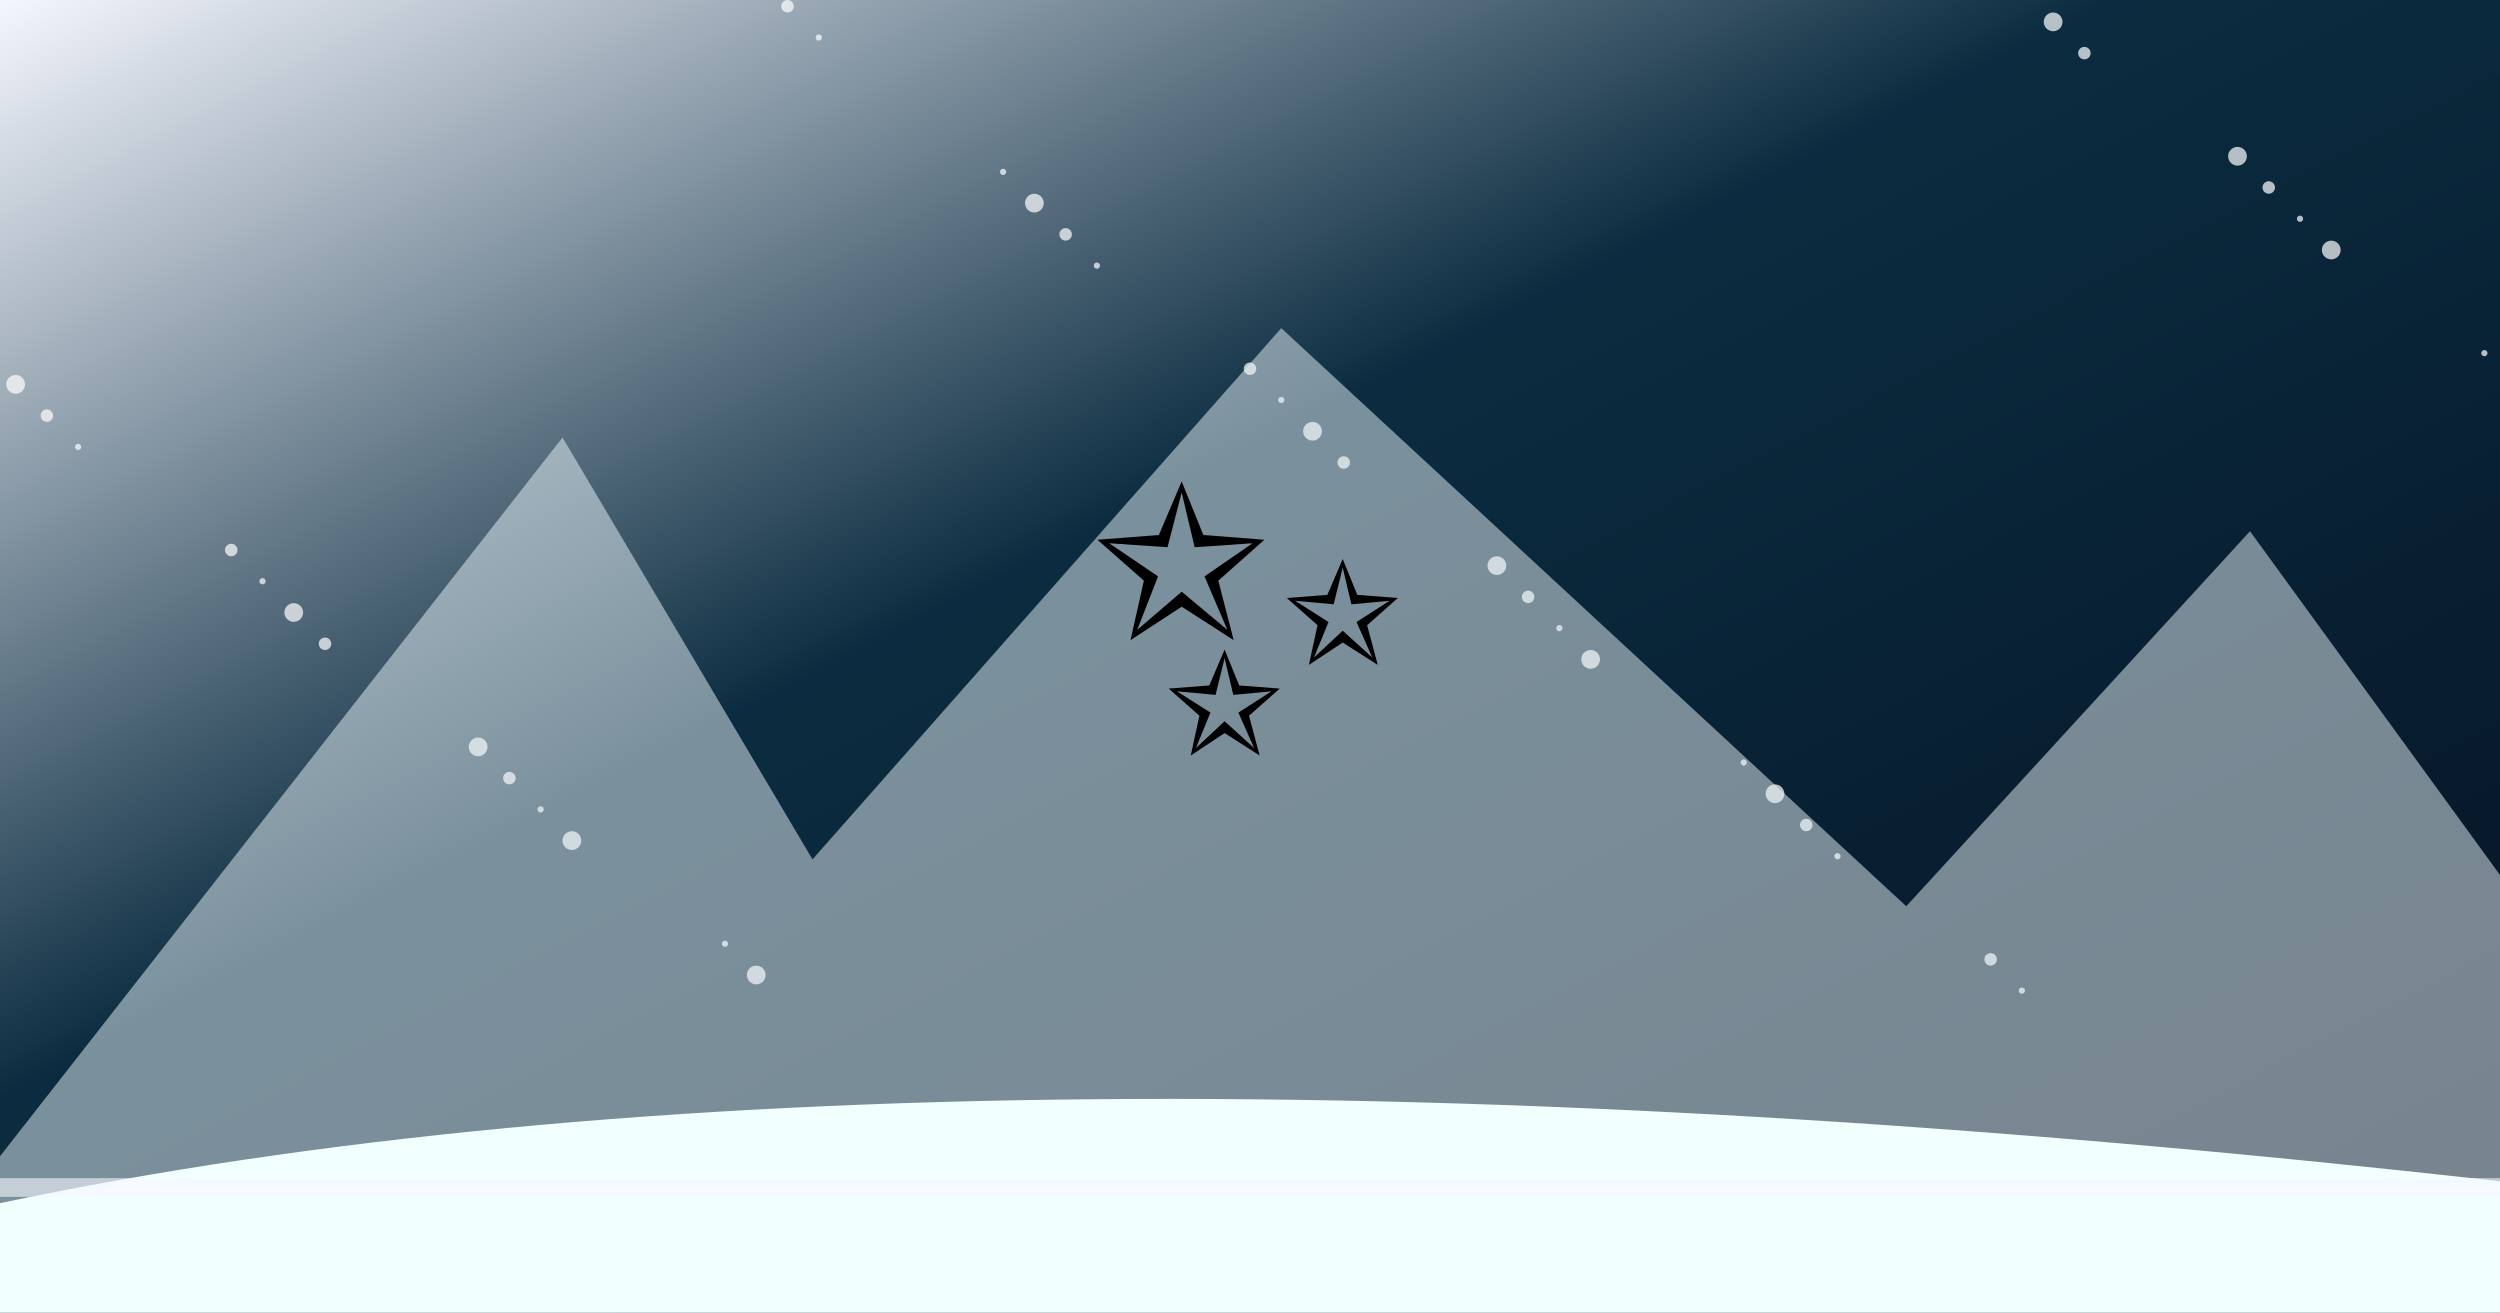
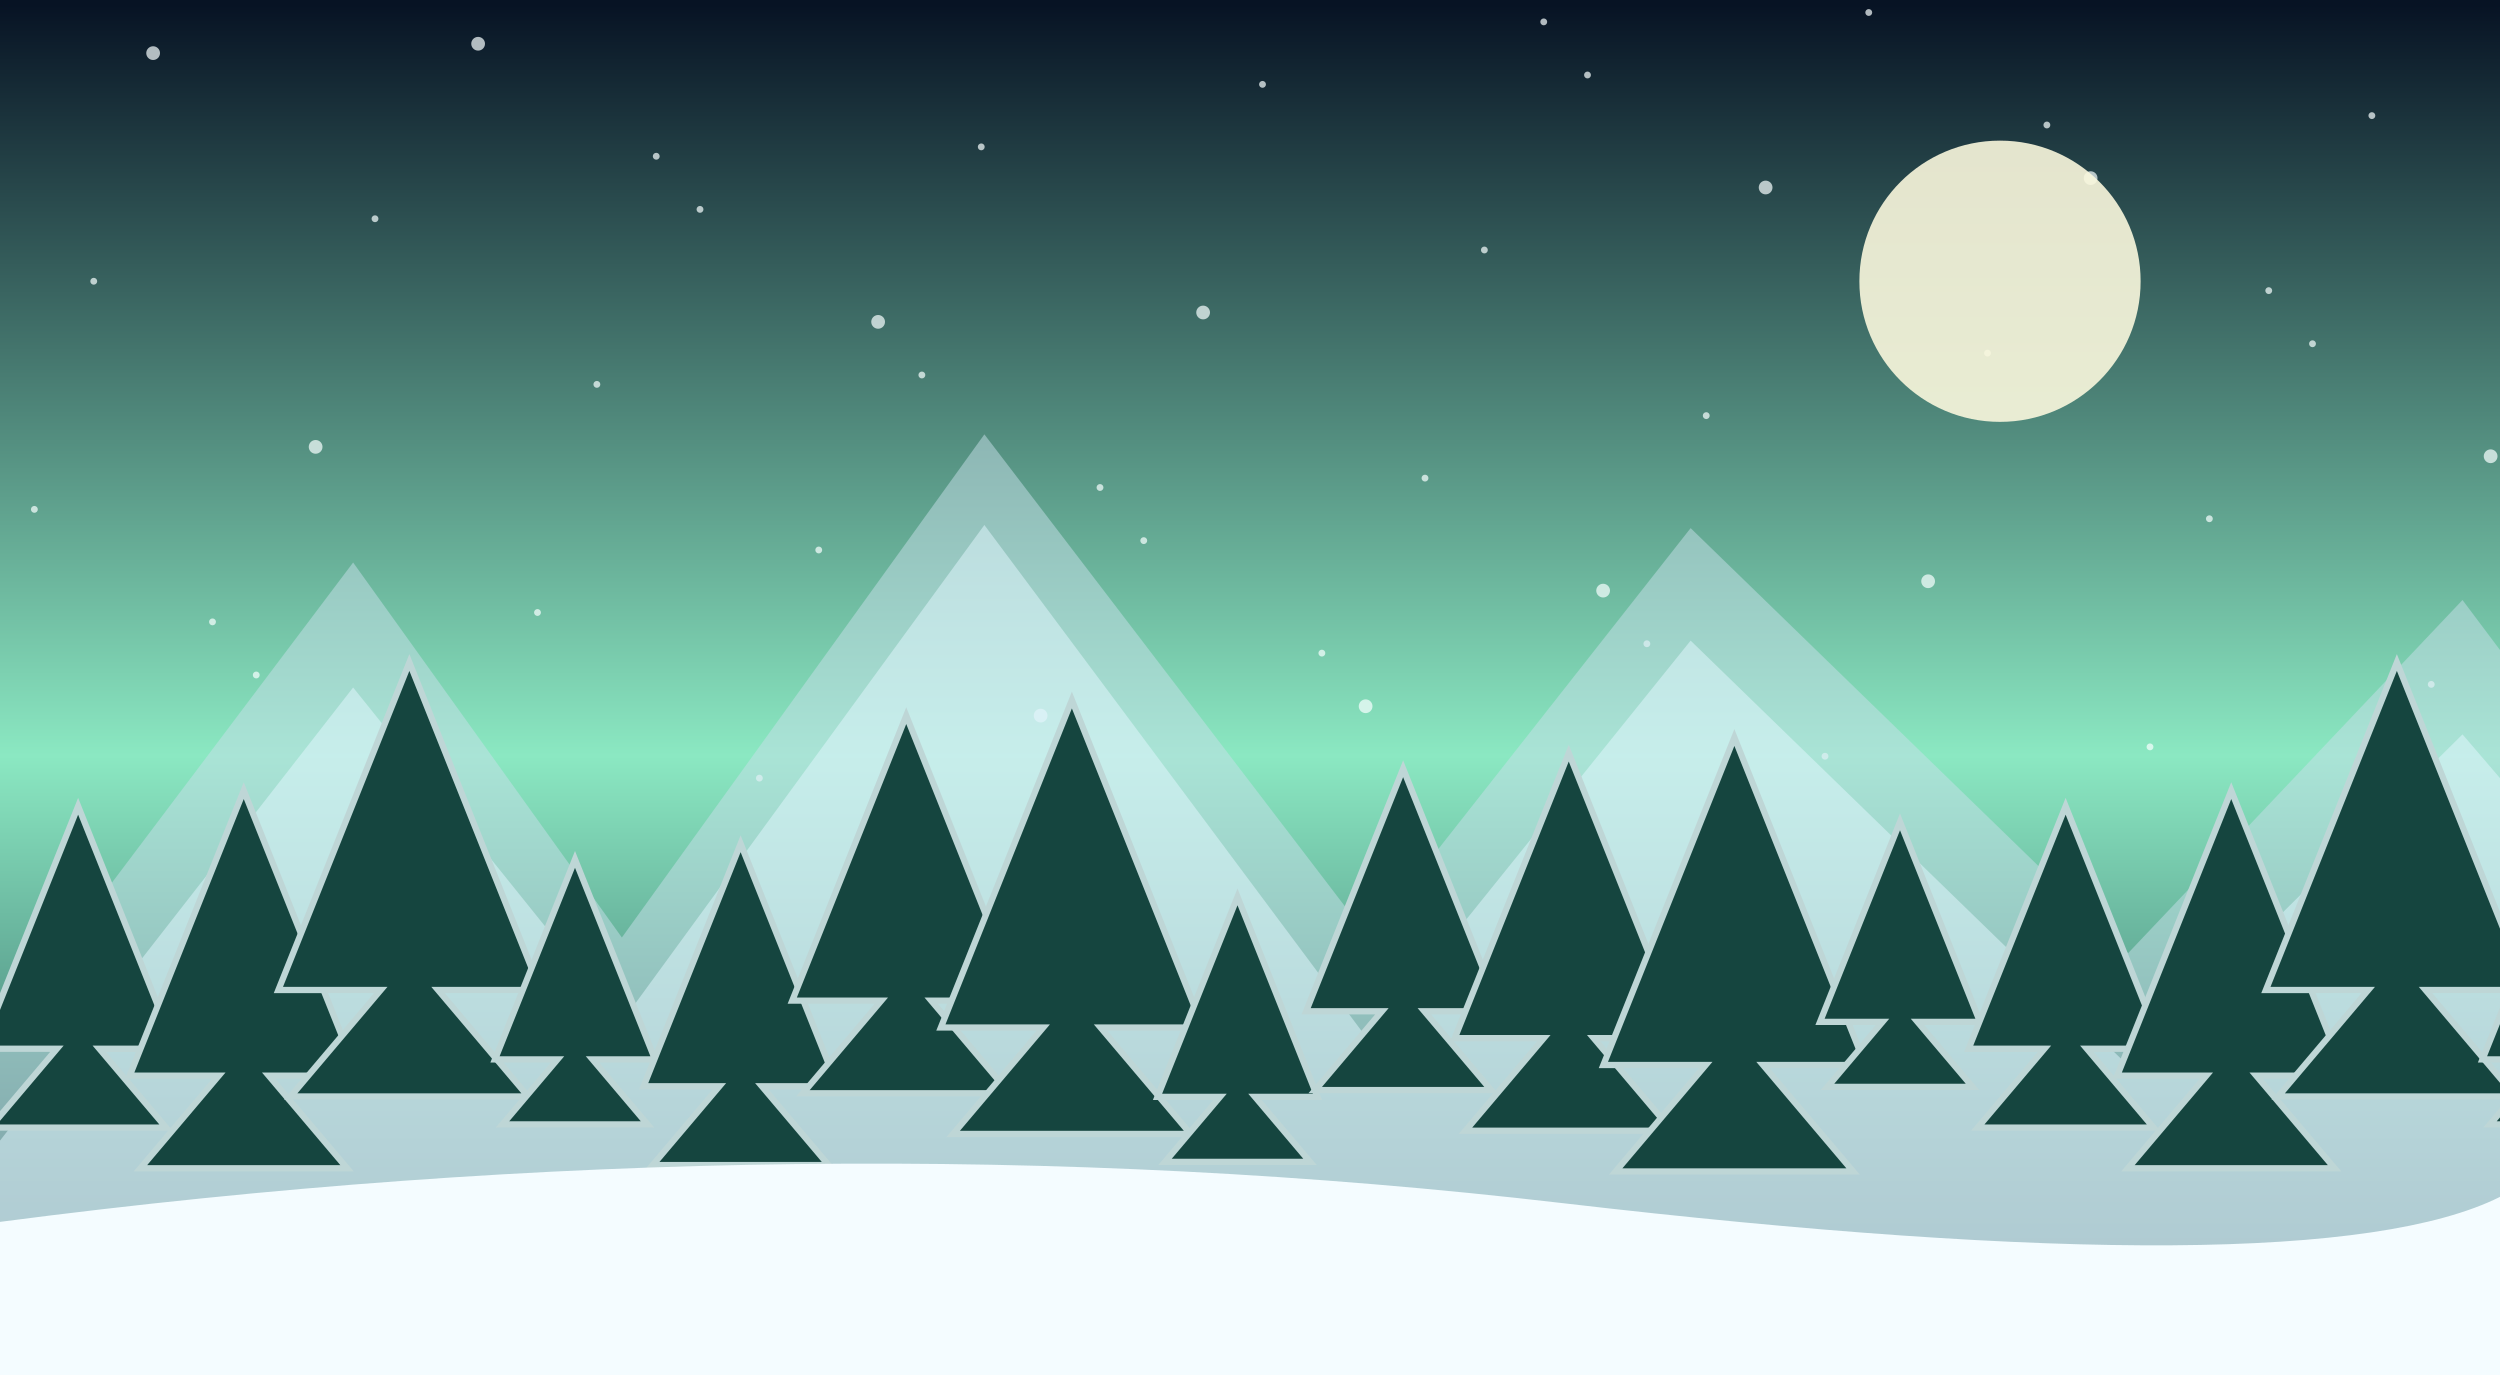
- <svg xmlns="http://www.w3.org/2000/svg" viewBox="0 0 800 420">
+ <svg xmlns="http://www.w3.org/2000/svg" viewBox="0 0 800 440">
  <defs>
-     <linearGradient id="bg" x2="1" y2="1">
-       <stop stop-color="#f5f7ff" />
-       <stop offset=".42" stop-color="#0b2c40" />
-       <stop offset="1" stop-color="#051122" />
+     <linearGradient id="fabric" x1="0" y1="0" x2="1" y2="1">
+       <stop stop-color="#6f1029" />
+       <stop offset=".36" stop-color="#ff4d60" />
+       <stop offset=".73" stop-color="#b21e40" />
+       <stop offset="1" stop-color="#510c20" />
+     </linearGradient>
+     <linearGradient id="snow" x2="0" y2="1">
+       <stop stop-color="#fff" />
+       <stop offset=".65" stop-color="#e0f0fd" />
+       <stop offset="1" stop-color="#98b5c5" />
+     </linearGradient>
+     <linearGradient id="gold" x2="0" y2="1">
+       <stop stop-color="#fff2b4" />
+       <stop offset=".5" stop-color="#d4a34b" />
+       <stop offset="1" stop-color="#8c5829" />
+     </linearGradient>
+     <radialGradient id="ruby">
+       <stop stop-color="#ffc9cf" />
+       <stop offset=".42" stop-color="#f54458" />
+       <stop offset="1" stop-color="#931129" />
+     </radialGradient>
+   </defs>
+   <defs>
+     <linearGradient id="night" x2="0" y2="1">
+       <stop stop-color="#071324" />
+       <stop offset=".55" stop-color="#8be8c2" />
+       <stop offset="1" stop-color="#183a47" />
    </linearGradient>
  </defs>
-   <rect width="800" height="420" fill="url(#bg)" />
-   <circle cx="351" cy="85" r="1" fill="#fff" opacity=".7" />
-   <circle cx="430" cy="148" r="2" fill="#fff" opacity=".7" />
-   <circle cx="509" cy="211" r="3" fill="#fff" opacity=".7" />
-   <circle cx="588" cy="274" r="1" fill="#fff" opacity=".7" />
-   <circle cx="667" cy="17" r="2" fill="#fff" opacity=".7" />
-   <circle cx="746" cy="80" r="3" fill="#fff" opacity=".7" />
-   <circle cx="25" cy="143" r="1" fill="#fff" opacity=".7" />
-   <circle cx="104" cy="206" r="2" fill="#fff" opacity=".7" />
-   <circle cx="183" cy="269" r="3" fill="#fff" opacity=".7" />
-   <circle cx="262" cy="12" r="1" fill="#fff" opacity=".7" />
-   <circle cx="341" cy="75" r="2" fill="#fff" opacity=".7" />
-   <circle cx="420" cy="138" r="3" fill="#fff" opacity=".7" />
-   <circle cx="499" cy="201" r="1" fill="#fff" opacity=".7" />
-   <circle cx="578" cy="264" r="2" fill="#fff" opacity=".7" />
-   <circle cx="657" cy="7" r="3" fill="#fff" opacity=".7" />
-   <circle cx="736" cy="70" r="1" fill="#fff" opacity=".7" />
-   <circle cx="15" cy="133" r="2" fill="#fff" opacity=".7" />
-   <circle cx="94" cy="196" r="3" fill="#fff" opacity=".7" />
-   <circle cx="173" cy="259" r="1" fill="#fff" opacity=".7" />
-   <circle cx="252" cy="2" r="2" fill="#fff" opacity=".7" />
-   <circle cx="331" cy="65" r="3" fill="#fff" opacity=".7" />
-   <circle cx="410" cy="128" r="1" fill="#fff" opacity=".7" />
-   <circle cx="489" cy="191" r="2" fill="#fff" opacity=".7" />
-   <circle cx="568" cy="254" r="3" fill="#fff" opacity=".7" />
-   <circle cx="647" cy="317" r="1" fill="#fff" opacity=".7" />
-   <circle cx="726" cy="60" r="2" fill="#fff" opacity=".7" />
-   <circle cx="5" cy="123" r="3" fill="#fff" opacity=".7" />
-   <circle cx="84" cy="186" r="1" fill="#fff" opacity=".7" />
-   <circle cx="163" cy="249" r="2" fill="#fff" opacity=".7" />
-   <circle cx="242" cy="312" r="3" fill="#fff" opacity=".7" />
-   <circle cx="321" cy="55" r="1" fill="#fff" opacity=".7" />
-   <circle cx="400" cy="118" r="2" fill="#fff" opacity=".7" />
-   <circle cx="479" cy="181" r="3" fill="#fff" opacity=".7" />
-   <circle cx="558" cy="244" r="1" fill="#fff" opacity=".7" />
-   <circle cx="637" cy="307" r="2" fill="#fff" opacity=".7" />
-   <circle cx="716" cy="50" r="3" fill="#fff" opacity=".7" />
-   <circle cx="795" cy="113" r="1" fill="#fff" opacity=".7" />
-   <circle cx="74" cy="176" r="2" fill="#fff" opacity=".7" />
-   <circle cx="153" cy="239" r="3" fill="#fff" opacity=".7" />
-   <circle cx="232" cy="302" r="1" fill="#fff" opacity=".7" />
-   <path d="M0 370L180 140 260 275 410 105 610 290 720 170 800 280v140H0" fill="#eaf6fa" opacity=".5" />
-   <path d="M0 385Q300 322 800 378v42H0" fill="#f2ffff" />
-   <text x="400" y="240" text-anchor="middle" font-size="126" font-family="Apple Color Emoji,Segoe UI Emoji,Noto Color Emoji">✨</text>
-   <g stroke="#f5f7ff" stroke-width="6" opacity=".6">
-     <path d="M0 380h800" />
-   </g>
+   <rect width="800" height="440" fill="url(#night)" />
+   <circle cx="513" cy="189" r="2.2" fill="#f8ffff" opacity=".7" />
+   <circle cx="584" cy="242" r="1.1" fill="#f8ffff" opacity=".7" />
+   <circle cx="655" cy="40" r="1.1" fill="#f8ffff" opacity=".7" />
+   <circle cx="726" cy="93" r="1.1" fill="#f8ffff" opacity=".7" />
+   <circle cx="797" cy="146" r="2.2" fill="#f8ffff" opacity=".7" />
+   <circle cx="68" cy="199" r="1.1" fill="#f8ffff" opacity=".7" />
+   <circle cx="139" cy="252" r="1.1" fill="#f8ffff" opacity=".7" />
+   <circle cx="210" cy="50" r="1.1" fill="#f8ffff" opacity=".7" />
+   <circle cx="281" cy="103" r="2.2" fill="#f8ffff" opacity=".7" />
+   <circle cx="352" cy="156" r="1.1" fill="#f8ffff" opacity=".7" />
+   <circle cx="423" cy="209" r="1.1" fill="#f8ffff" opacity=".7" />
+   <circle cx="494" cy="7" r="1.1" fill="#f8ffff" opacity=".7" />
+   <circle cx="565" cy="60" r="2.2" fill="#f8ffff" opacity=".7" />
+   <circle cx="636" cy="113" r="1.1" fill="#f8ffff" opacity=".7" />
+   <circle cx="707" cy="166" r="1.1" fill="#f8ffff" opacity=".7" />
+   <circle cx="778" cy="219" r="1.1" fill="#f8ffff" opacity=".7" />
+   <circle cx="49" cy="17" r="2.2" fill="#f8ffff" opacity=".7" />
+   <circle cx="120" cy="70" r="1.1" fill="#f8ffff" opacity=".7" />
+   <circle cx="191" cy="123" r="1.1" fill="#f8ffff" opacity=".7" />
+   <circle cx="262" cy="176" r="1.1" fill="#f8ffff" opacity=".7" />
+   <circle cx="333" cy="229" r="2.2" fill="#f8ffff" opacity=".7" />
+   <circle cx="404" cy="27" r="1.1" fill="#f8ffff" opacity=".7" />
+   <circle cx="475" cy="80" r="1.1" fill="#f8ffff" opacity=".7" />
+   <circle cx="546" cy="133" r="1.1" fill="#f8ffff" opacity=".7" />
+   <circle cx="617" cy="186" r="2.2" fill="#f8ffff" opacity=".7" />
+   <circle cx="688" cy="239" r="1.1" fill="#f8ffff" opacity=".7" />
+   <circle cx="759" cy="37" r="1.1" fill="#f8ffff" opacity=".7" />
+   <circle cx="30" cy="90" r="1.1" fill="#f8ffff" opacity=".7" />
+   <circle cx="101" cy="143" r="2.2" fill="#f8ffff" opacity=".7" />
+   <circle cx="172" cy="196" r="1.1" fill="#f8ffff" opacity=".7" />
+   <circle cx="243" cy="249" r="1.1" fill="#f8ffff" opacity=".7" />
+   <circle cx="314" cy="47" r="1.1" fill="#f8ffff" opacity=".7" />
+   <circle cx="385" cy="100" r="2.2" fill="#f8ffff" opacity=".7" />
+   <circle cx="456" cy="153" r="1.1" fill="#f8ffff" opacity=".7" />
+   <circle cx="527" cy="206" r="1.1" fill="#f8ffff" opacity=".7" />
+   <circle cx="598" cy="4" r="1.1" fill="#f8ffff" opacity=".7" />
+   <circle cx="669" cy="57" r="2.2" fill="#f8ffff" opacity=".7" />
+   <circle cx="740" cy="110" r="1.1" fill="#f8ffff" opacity=".7" />
+   <circle cx="11" cy="163" r="1.1" fill="#f8ffff" opacity=".7" />
+   <circle cx="82" cy="216" r="1.1" fill="#f8ffff" opacity=".7" />
+   <circle cx="153" cy="14" r="2.2" fill="#f8ffff" opacity=".7" />
+   <circle cx="224" cy="67" r="1.1" fill="#f8ffff" opacity=".7" />
+   <circle cx="295" cy="120" r="1.1" fill="#f8ffff" opacity=".7" />
+   <circle cx="366" cy="173" r="1.1" fill="#f8ffff" opacity=".7" />
+   <circle cx="437" cy="226" r="2.2" fill="#f8ffff" opacity=".7" />
+   <circle cx="508" cy="24" r="1.1" fill="#f8ffff" opacity=".7" />
+   <circle cx="640" cy="90" r="45" fill="#faf7dd" opacity=".9" />
+   <path d="M0 330L113 180 199 300 315 139 438 300 541 169 681 305 788 192 800 208V440H0Z" fill="#c7dfe9" opacity=".5" />
+   <path d="M0 365L113 220 199 327 315 168 438 333 541 205 681 341 788 235 800 249V440H0Z" fill="#e4f7ff" opacity=".5" />
+   <path d="M-28 263l-25.6 64h20l-17.6 20.8h46.4l-17.6 -20.8h20Z" fill="#15453f" stroke="#bed6d6" stroke-width="2" />
+   <path d="M25 258l-31.04 77.6h24.25l-21.34 25.22h56.26l-21.34 -25.22h24.25Z" fill="#15453f" stroke="#bed6d6" stroke-width="2" />
+   <path d="M78 253l-36.48 91.2h28.5l-25.08 29.64h66.12l-25.08 -29.64h28.5Z" fill="#15453f" stroke="#bed6d6" stroke-width="2" />
+   <path d="M131 212l-41.92 104.8h32.75l-28.82 34.06h75.98l-28.82 -34.06h32.75Z" fill="#15453f" stroke="#bed6d6" stroke-width="2" />
+   <path d="M184 275l-25.6 64h20l-17.6 20.8h46.4l-17.6 -20.8h20Z" fill="#15453f" stroke="#bed6d6" stroke-width="2" />
+   <path d="M237 270l-31.04 77.6h24.25l-21.34 25.22h56.26l-21.34 -25.22h24.25Z" fill="#15453f" stroke="#bed6d6" stroke-width="2" />
+   <path d="M290 229l-36.48 91.2h28.5l-25.08 29.64h66.12l-25.08 -29.64h28.5Z" fill="#15453f" stroke="#bed6d6" stroke-width="2" />
+   <path d="M343 224l-41.92 104.8h32.75l-28.82 34.06h75.98l-28.82 -34.06h32.75Z" fill="#15453f" stroke="#bed6d6" stroke-width="2" />
+   <path d="M396 287l-25.6 64h20l-17.6 20.8h46.4l-17.6 -20.8h20Z" fill="#15453f" stroke="#bed6d6" stroke-width="2" />
+   <path d="M449 246l-31.04 77.6h24.25l-21.34 25.22h56.26l-21.34 -25.22h24.25Z" fill="#15453f" stroke="#bed6d6" stroke-width="2" />
+   <path d="M502 241l-36.48 91.2h28.5l-25.08 29.64h66.12l-25.08 -29.64h28.5Z" fill="#15453f" stroke="#bed6d6" stroke-width="2" />
+   <path d="M555 236l-41.92 104.8h32.75l-28.82 34.06h75.98l-28.82 -34.06h32.75Z" fill="#15453f" stroke="#bed6d6" stroke-width="2" />
+   <path d="M608 263l-25.6 64h20l-17.6 20.8h46.4l-17.6 -20.8h20Z" fill="#15453f" stroke="#bed6d6" stroke-width="2" />
+   <path d="M661 258l-31.04 77.6h24.25l-21.34 25.22h56.26l-21.34 -25.22h24.25Z" fill="#15453f" stroke="#bed6d6" stroke-width="2" />
+   <path d="M714 253l-36.48 91.2h28.5l-25.08 29.64h66.12l-25.08 -29.64h28.5Z" fill="#15453f" stroke="#bed6d6" stroke-width="2" />
+   <path d="M767 212l-41.92 104.8h32.75l-28.82 34.06h75.98l-28.82 -34.06h32.75Z" fill="#15453f" stroke="#bed6d6" stroke-width="2" />
+   <path d="M820 275l-25.6 64h20l-17.6 20.8h46.4l-17.6 -20.8h20Z" fill="#15453f" stroke="#bed6d6" stroke-width="2" />
+   <path d="M873 270l-31.04 77.6h24.25l-21.34 25.22h56.26l-21.34 -25.22h24.25Z" fill="#15453f" stroke="#bed6d6" stroke-width="2" />
+   <path d="M0 391Q260 357 500 385T800 383V440H0Z" fill="#f4fcff" />
</svg>
